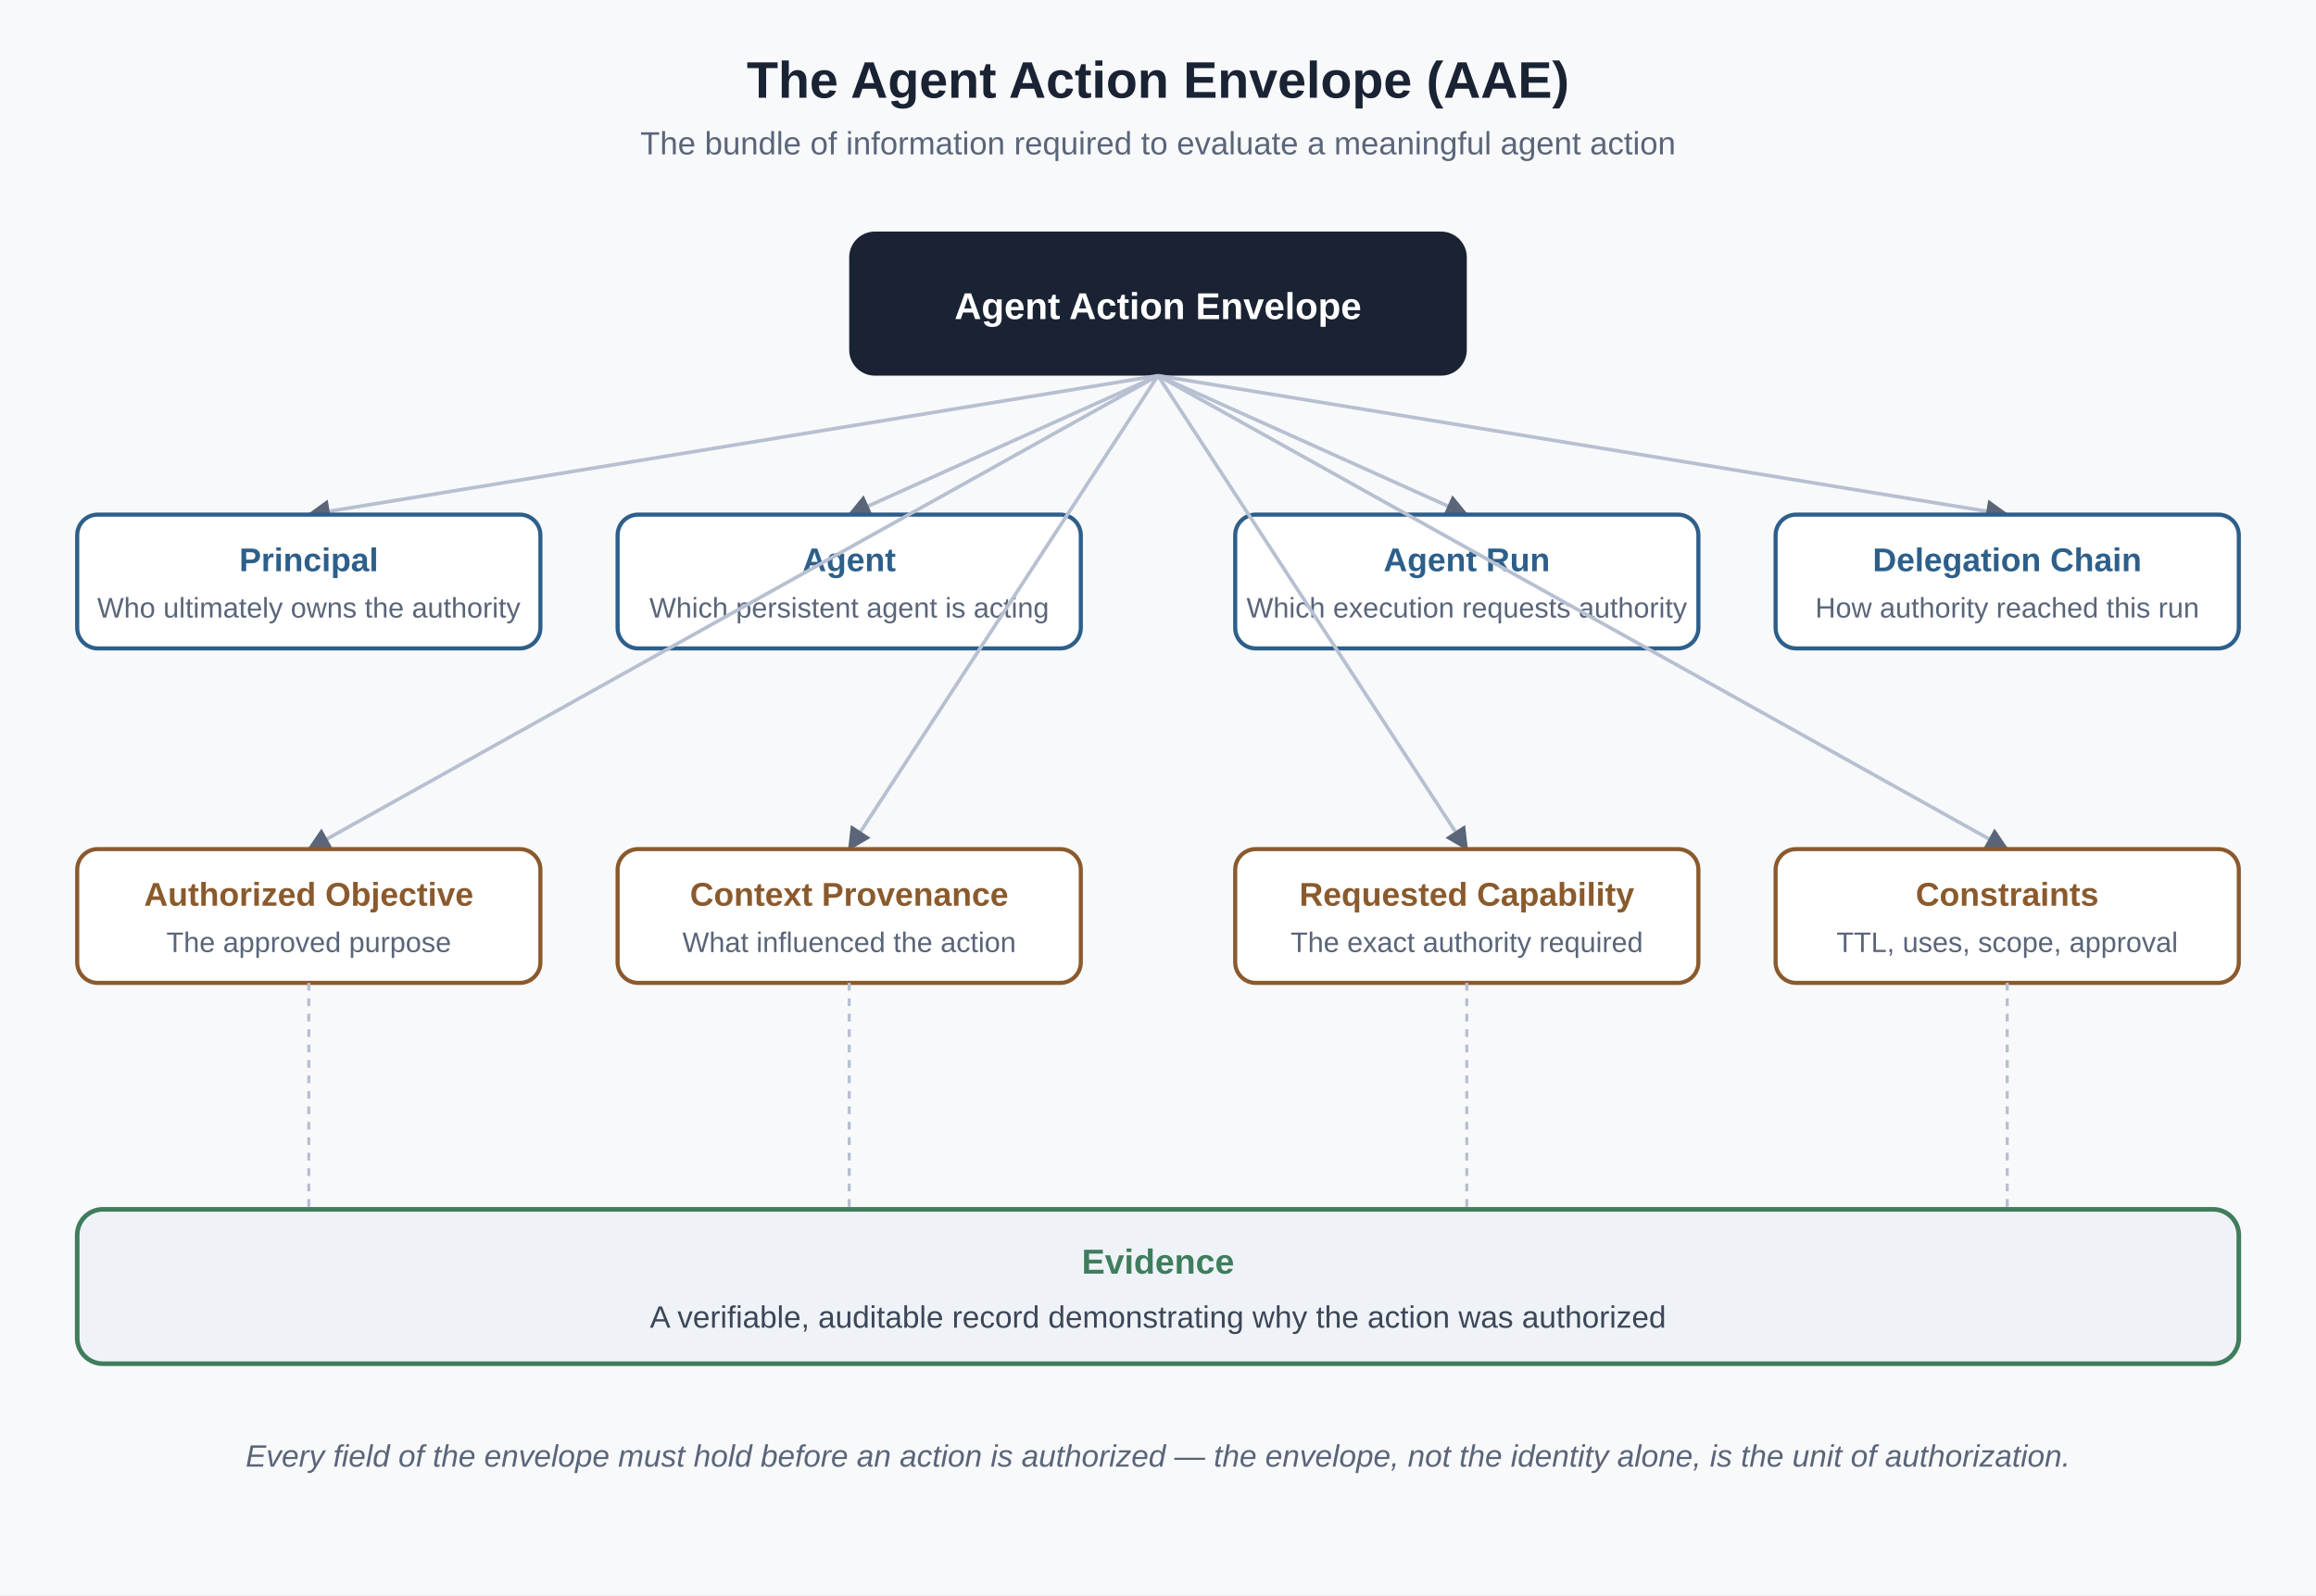
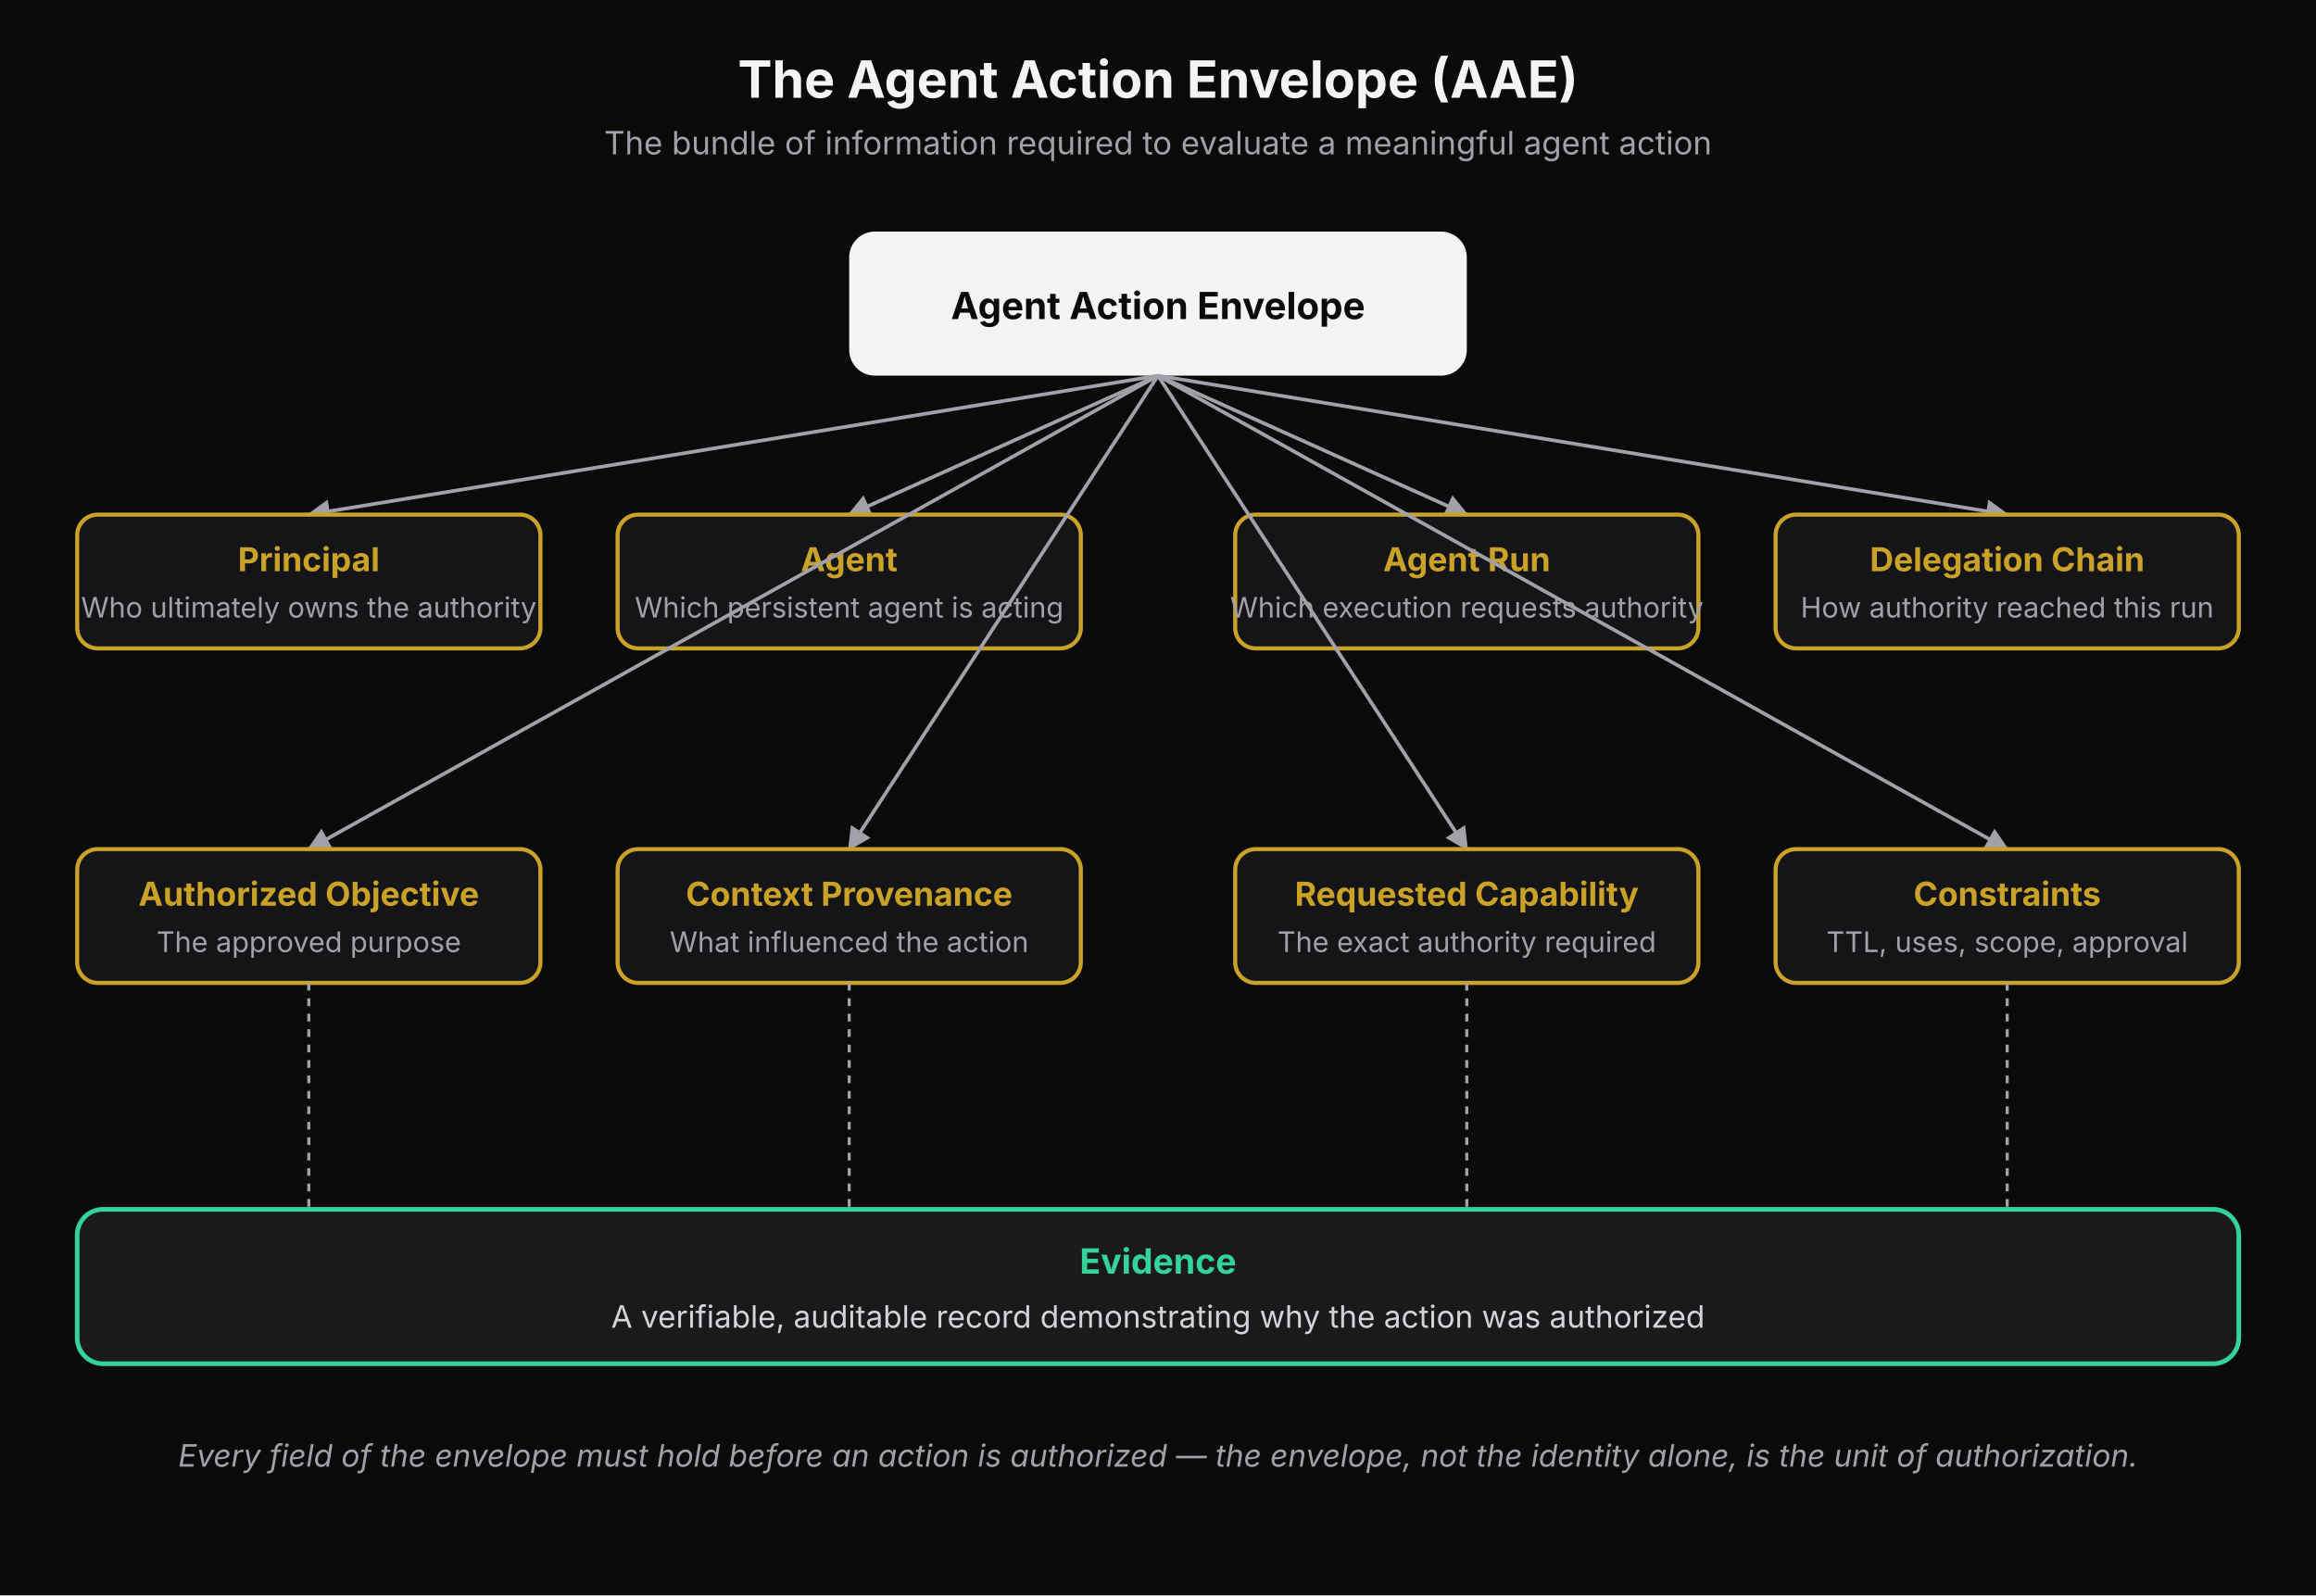
- <svg xmlns="http://www.w3.org/2000/svg" viewBox="0 0 900 620" font-family="Helvetica Neue, Arial, sans-serif">
+ <svg xmlns="http://www.w3.org/2000/svg" style="background:#0A0A0A" viewBox="0 0 900 620" font-family="Geist Variable, Space Grotesk, Inter, system-ui, sans-serif">
  <defs>
    <marker id="arr2" viewBox="0 0 10 10" refX="9" refY="5" markerWidth="6.5" markerHeight="6.5" orient="auto-start-reverse">
-       <path d="M0,0 L10,5 L0,10 z" fill="#5A6579" />
+       <path d="M0,0 L10,5 L0,10 z" fill="#A1A1AA" />
    </marker>
  </defs>
-   <rect width="900" height="620" fill="#F8F9FB" />
-   <text x="450" y="38" text-anchor="middle" font-size="20" font-weight="700" fill="#1A2333">The Agent Action Envelope (AAE)</text>
-   <text x="450" y="60" text-anchor="middle" font-size="12.5" fill="#5A6579">The bundle of information required to evaluate a meaningful agent action</text>
-   <rect x="330" y="90" width="240" height="56" rx="10" fill="#1A2333" />
-   <text x="450" y="124" text-anchor="middle" font-size="14.5" font-weight="700" fill="#FFFFFF">Agent Action Envelope</text>
+   <rect width="900" height="620" fill="#0A0A0A" />
+   <text x="450" y="38" text-anchor="middle" font-size="20" font-weight="700" fill="#F4F4F5">The Agent Action Envelope (AAE)</text>
+   <text x="450" y="60" text-anchor="middle" font-size="12.5" fill="#A1A1AA">The bundle of information required to evaluate a meaningful agent action</text>
+   <rect x="330" y="90" width="240" height="56" rx="10" fill="#F4F4F5" />
+   <text x="450" y="124" text-anchor="middle" font-size="14.5" font-weight="700" fill="#0A0A0A">Agent Action Envelope</text>
  <g font-size="12.8">
-     <line x1="450" y1="146" x2="120" y2="200" stroke="#B7C0D1" stroke-width="1.4" marker-end="url(#arr2)" />
-     <rect x="30" y="200" width="180" height="52" rx="8" fill="#FFFFFF" stroke="#2D5F8A" stroke-width="1.6" />
-     <text x="120" y="222" text-anchor="middle" font-weight="700" fill="#2D5F8A">Principal</text>
-     <text x="120" y="240" text-anchor="middle" fill="#5A6579" font-size="11">Who ultimately owns the authority</text>
-     <line x1="450" y1="146" x2="330" y2="200" stroke="#B7C0D1" stroke-width="1.4" marker-end="url(#arr2)" />
-     <rect x="240" y="200" width="180" height="52" rx="8" fill="#FFFFFF" stroke="#2D5F8A" stroke-width="1.6" />
-     <text x="330" y="222" text-anchor="middle" font-weight="700" fill="#2D5F8A">Agent</text>
-     <text x="330" y="240" text-anchor="middle" fill="#5A6579" font-size="11">Which persistent agent is acting</text>
-     <line x1="450" y1="146" x2="570" y2="200" stroke="#B7C0D1" stroke-width="1.4" marker-end="url(#arr2)" />
-     <rect x="480" y="200" width="180" height="52" rx="8" fill="#FFFFFF" stroke="#2D5F8A" stroke-width="1.6" />
-     <text x="570" y="222" text-anchor="middle" font-weight="700" fill="#2D5F8A">Agent Run</text>
-     <text x="570" y="240" text-anchor="middle" fill="#5A6579" font-size="11">Which execution requests authority</text>
-     <line x1="450" y1="146" x2="780" y2="200" stroke="#B7C0D1" stroke-width="1.4" marker-end="url(#arr2)" />
-     <rect x="690" y="200" width="180" height="52" rx="8" fill="#FFFFFF" stroke="#2D5F8A" stroke-width="1.6" />
-     <text x="780" y="222" text-anchor="middle" font-weight="700" fill="#2D5F8A">Delegation Chain</text>
-     <text x="780" y="240" text-anchor="middle" fill="#5A6579" font-size="11">How authority reached this run</text>
-     <line x1="450" y1="146" x2="120" y2="330" stroke="#B7C0D1" stroke-width="1.4" marker-end="url(#arr2)" />
-     <rect x="30" y="330" width="180" height="52" rx="8" fill="#FFFFFF" stroke="#8A5A2D" stroke-width="1.6" />
-     <text x="120" y="352" text-anchor="middle" font-weight="700" fill="#8A5A2D">Authorized Objective</text>
-     <text x="120" y="370" text-anchor="middle" fill="#5A6579" font-size="11">The approved purpose</text>
-     <line x1="450" y1="146" x2="330" y2="330" stroke="#B7C0D1" stroke-width="1.4" marker-end="url(#arr2)" />
-     <rect x="240" y="330" width="180" height="52" rx="8" fill="#FFFFFF" stroke="#8A5A2D" stroke-width="1.6" />
-     <text x="330" y="352" text-anchor="middle" font-weight="700" fill="#8A5A2D">Context Provenance</text>
-     <text x="330" y="370" text-anchor="middle" fill="#5A6579" font-size="11">What influenced the action</text>
-     <line x1="450" y1="146" x2="570" y2="330" stroke="#B7C0D1" stroke-width="1.4" marker-end="url(#arr2)" />
-     <rect x="480" y="330" width="180" height="52" rx="8" fill="#FFFFFF" stroke="#8A5A2D" stroke-width="1.6" />
-     <text x="570" y="352" text-anchor="middle" font-weight="700" fill="#8A5A2D">Requested Capability</text>
-     <text x="570" y="370" text-anchor="middle" fill="#5A6579" font-size="11">The exact authority required</text>
-     <line x1="450" y1="146" x2="780" y2="330" stroke="#B7C0D1" stroke-width="1.4" marker-end="url(#arr2)" />
-     <rect x="690" y="330" width="180" height="52" rx="8" fill="#FFFFFF" stroke="#8A5A2D" stroke-width="1.6" />
-     <text x="780" y="352" text-anchor="middle" font-weight="700" fill="#8A5A2D">Constraints</text>
-     <text x="780" y="370" text-anchor="middle" fill="#5A6579" font-size="11">TTL, uses, scope, approval</text>
+     <line x1="450" y1="146" x2="120" y2="200" stroke="#A1A1AA" stroke-width="1.4" marker-end="url(#arr2)" />
+     <rect x="30" y="200" width="180" height="52" rx="8" fill="#151517" stroke="#C9A227" stroke-width="1.6" />
+     <text x="120" y="222" text-anchor="middle" font-weight="700" fill="#C9A227">Principal</text>
+     <text x="120" y="240" text-anchor="middle" fill="#A1A1AA" font-size="11">Who ultimately owns the authority</text>
+     <line x1="450" y1="146" x2="330" y2="200" stroke="#A1A1AA" stroke-width="1.4" marker-end="url(#arr2)" />
+     <rect x="240" y="200" width="180" height="52" rx="8" fill="#151517" stroke="#C9A227" stroke-width="1.6" />
+     <text x="330" y="222" text-anchor="middle" font-weight="700" fill="#C9A227">Agent</text>
+     <text x="330" y="240" text-anchor="middle" fill="#A1A1AA" font-size="11">Which persistent agent is acting</text>
+     <line x1="450" y1="146" x2="570" y2="200" stroke="#A1A1AA" stroke-width="1.4" marker-end="url(#arr2)" />
+     <rect x="480" y="200" width="180" height="52" rx="8" fill="#151517" stroke="#C9A227" stroke-width="1.6" />
+     <text x="570" y="222" text-anchor="middle" font-weight="700" fill="#C9A227">Agent Run</text>
+     <text x="570" y="240" text-anchor="middle" fill="#A1A1AA" font-size="11">Which execution requests authority</text>
+     <line x1="450" y1="146" x2="780" y2="200" stroke="#A1A1AA" stroke-width="1.4" marker-end="url(#arr2)" />
+     <rect x="690" y="200" width="180" height="52" rx="8" fill="#151517" stroke="#C9A227" stroke-width="1.6" />
+     <text x="780" y="222" text-anchor="middle" font-weight="700" fill="#C9A227">Delegation Chain</text>
+     <text x="780" y="240" text-anchor="middle" fill="#A1A1AA" font-size="11">How authority reached this run</text>
+     <line x1="450" y1="146" x2="120" y2="330" stroke="#A1A1AA" stroke-width="1.4" marker-end="url(#arr2)" />
+     <rect x="30" y="330" width="180" height="52" rx="8" fill="#151517" stroke="#C9A227" stroke-width="1.6" />
+     <text x="120" y="352" text-anchor="middle" font-weight="700" fill="#C9A227">Authorized Objective</text>
+     <text x="120" y="370" text-anchor="middle" fill="#A1A1AA" font-size="11">The approved purpose</text>
+     <line x1="450" y1="146" x2="330" y2="330" stroke="#A1A1AA" stroke-width="1.4" marker-end="url(#arr2)" />
+     <rect x="240" y="330" width="180" height="52" rx="8" fill="#151517" stroke="#C9A227" stroke-width="1.6" />
+     <text x="330" y="352" text-anchor="middle" font-weight="700" fill="#C9A227">Context Provenance</text>
+     <text x="330" y="370" text-anchor="middle" fill="#A1A1AA" font-size="11">What influenced the action</text>
+     <line x1="450" y1="146" x2="570" y2="330" stroke="#A1A1AA" stroke-width="1.4" marker-end="url(#arr2)" />
+     <rect x="480" y="330" width="180" height="52" rx="8" fill="#151517" stroke="#C9A227" stroke-width="1.6" />
+     <text x="570" y="352" text-anchor="middle" font-weight="700" fill="#C9A227">Requested Capability</text>
+     <text x="570" y="370" text-anchor="middle" fill="#A1A1AA" font-size="11">The exact authority required</text>
+     <line x1="450" y1="146" x2="780" y2="330" stroke="#A1A1AA" stroke-width="1.4" marker-end="url(#arr2)" />
+     <rect x="690" y="330" width="180" height="52" rx="8" fill="#151517" stroke="#C9A227" stroke-width="1.6" />
+     <text x="780" y="352" text-anchor="middle" font-weight="700" fill="#C9A227">Constraints</text>
+     <text x="780" y="370" text-anchor="middle" fill="#A1A1AA" font-size="11">TTL, uses, scope, approval</text>
  </g>
-   <line x1="120" y1="382" x2="120" y2="470" stroke="#B7C0D1" stroke-width="1.2" stroke-dasharray="3,3" />
-   <line x1="330" y1="382" x2="330" y2="470" stroke="#B7C0D1" stroke-width="1.2" stroke-dasharray="3,3" />
-   <line x1="570" y1="382" x2="570" y2="470" stroke="#B7C0D1" stroke-width="1.2" stroke-dasharray="3,3" />
-   <line x1="780" y1="382" x2="780" y2="470" stroke="#B7C0D1" stroke-width="1.2" stroke-dasharray="3,3" />
-   <rect x="30" y="470" width="840" height="60" rx="10" fill="#EFF3F8" stroke="#3F7D5C" stroke-width="1.8" />
-   <text x="450" y="495" text-anchor="middle" font-weight="700" fill="#3F7D5C" font-size="13.5">Evidence</text>
-   <text x="450" y="516" text-anchor="middle" fill="#3D4658" font-size="12">A verifiable, auditable record demonstrating why the action was authorized</text>
-   <text x="450" y="570" text-anchor="middle" font-size="12" fill="#5A6579" font-style="italic">Every field of the envelope must hold before an action is authorized — the envelope, not the identity alone, is the unit of authorization.</text>
+   <line x1="120" y1="382" x2="120" y2="470" stroke="#A1A1AA" stroke-width="1.2" stroke-dasharray="3,3" />
+   <line x1="330" y1="382" x2="330" y2="470" stroke="#A1A1AA" stroke-width="1.2" stroke-dasharray="3,3" />
+   <line x1="570" y1="382" x2="570" y2="470" stroke="#A1A1AA" stroke-width="1.2" stroke-dasharray="3,3" />
+   <line x1="780" y1="382" x2="780" y2="470" stroke="#A1A1AA" stroke-width="1.2" stroke-dasharray="3,3" />
+   <rect x="30" y="470" width="840" height="60" rx="10" fill="#1A1A1D" stroke="#34D399" stroke-width="1.8" />
+   <text x="450" y="495" text-anchor="middle" font-weight="700" fill="#34D399" font-size="13.5">Evidence</text>
+   <text x="450" y="516" text-anchor="middle" fill="#D4D4D8" font-size="12">A verifiable, auditable record demonstrating why the action was authorized</text>
+   <text x="450" y="570" text-anchor="middle" font-size="12" fill="#A1A1AA" font-style="italic">Every field of the envelope must hold before an action is authorized — the envelope, not the identity alone, is the unit of authorization.</text>
</svg>
